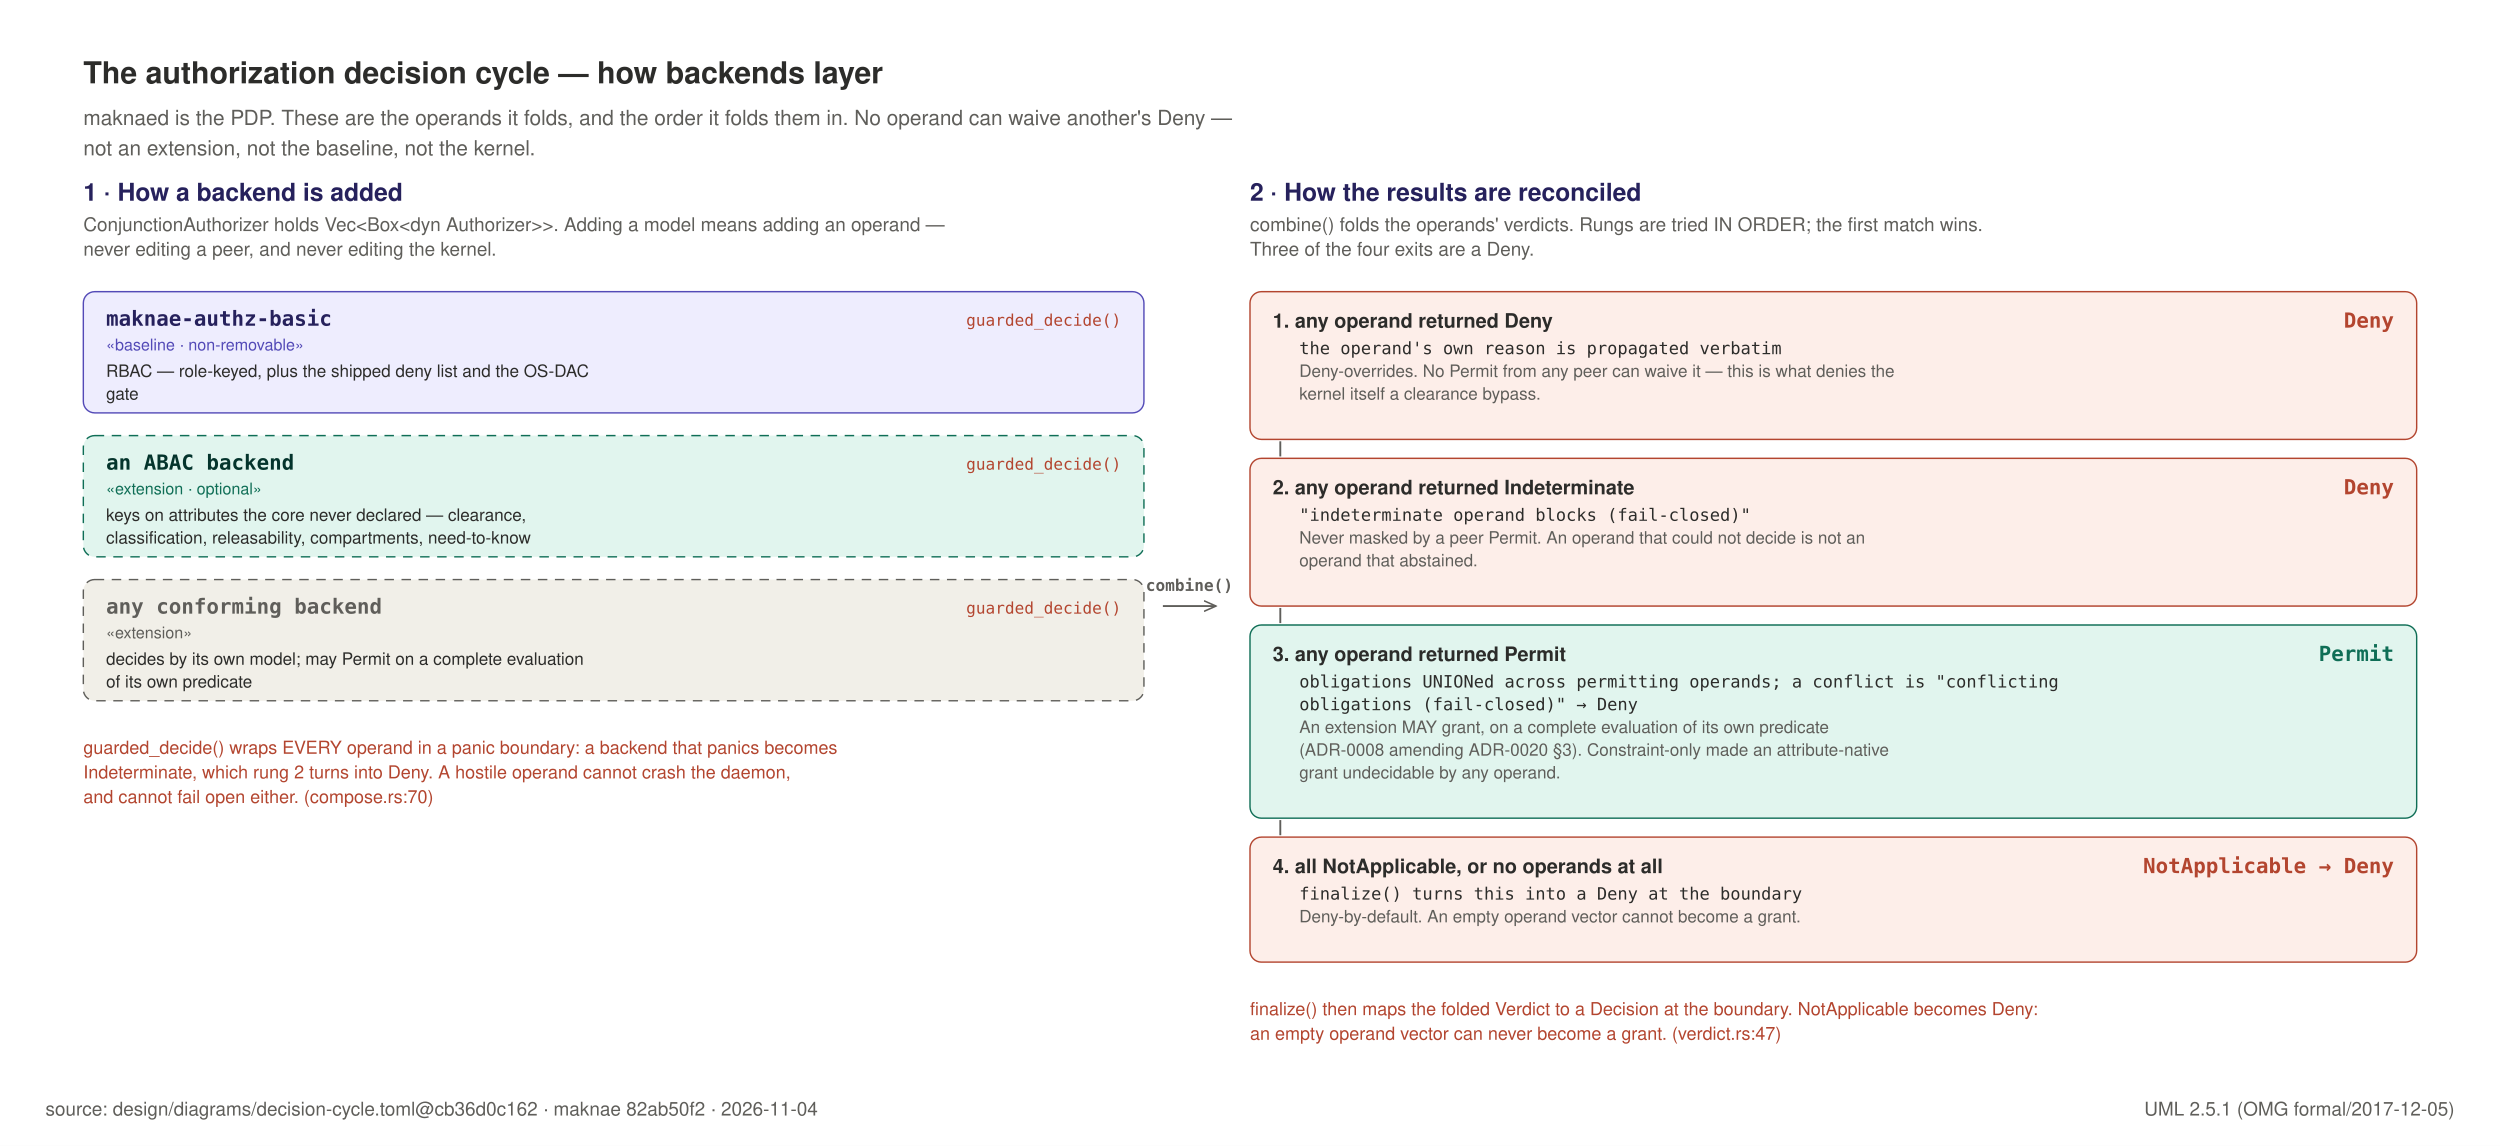
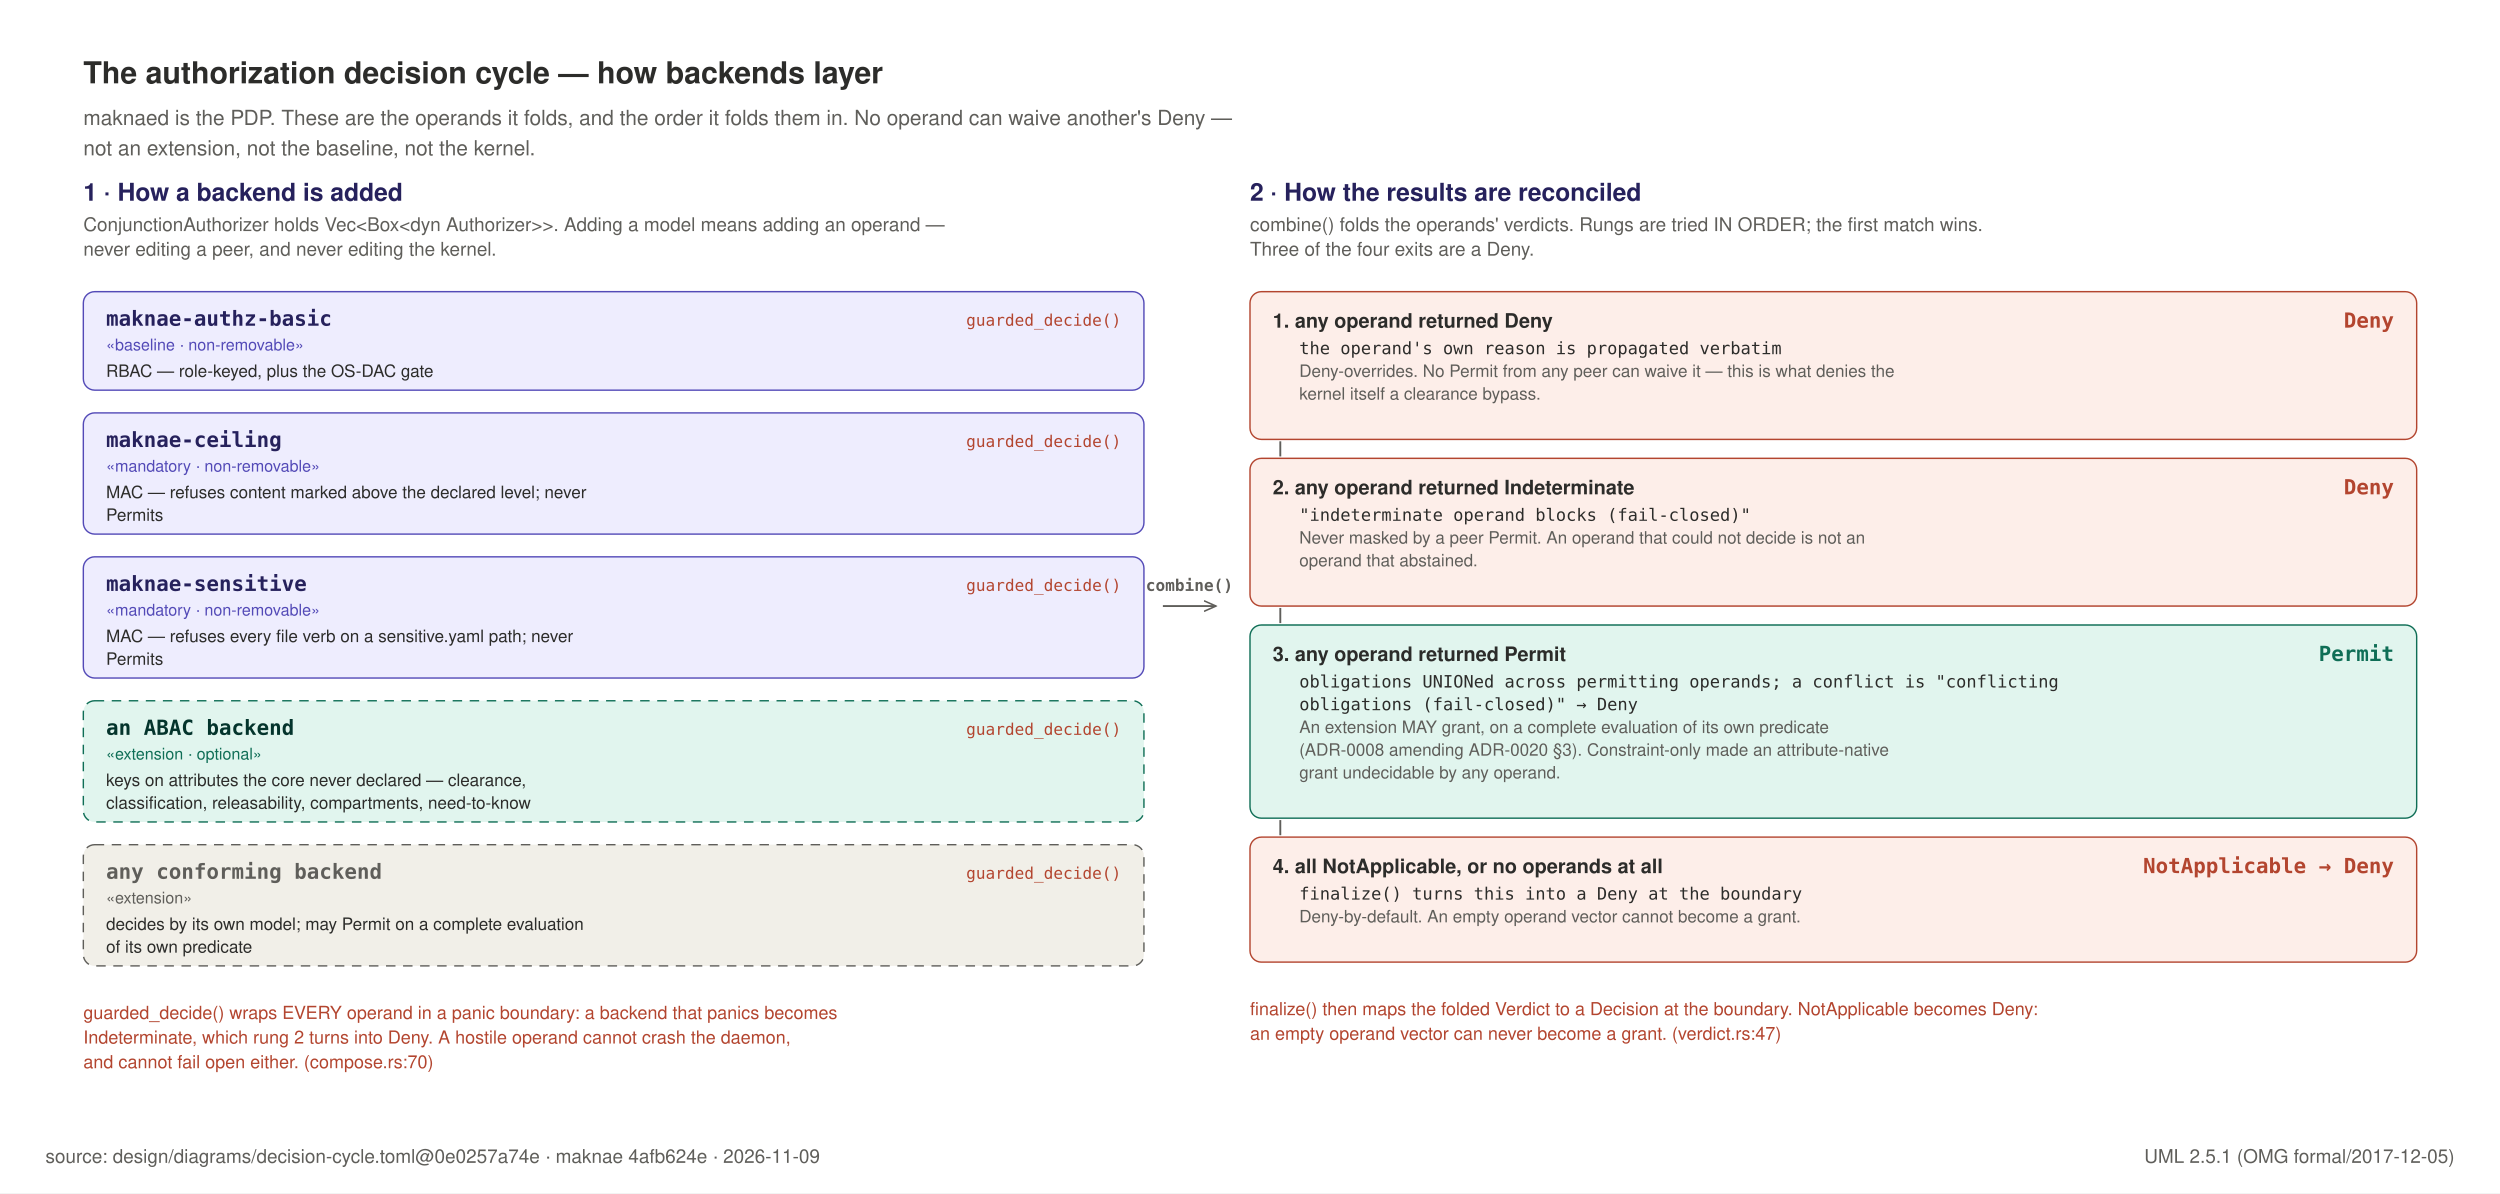
- <svg xmlns="http://www.w3.org/2000/svg" width="1320" height="605" viewBox="0 0 1320 605" role="img">
-   <rect x="0" y="0" width="1320" height="605" fill="#FFFFFF" />
+ <svg xmlns="http://www.w3.org/2000/svg" width="1320" height="630" viewBox="0 0 1320 630" role="img">
+   <rect x="0" y="0" width="1320" height="630" fill="#FFFFFF" />
  <text x="44" y="44" text-anchor="start" font-family="Helvetica, Arial, sans-serif" font-size="16" font-weight="600" fill="#2C2C2A">The authorization decision cycle — how backends layer</text>
  <text x="44" y="66" text-anchor="start" font-family="Helvetica, Arial, sans-serif" font-size="11" font-weight="400" fill="#5F5E5A">maknaed is the PDP. These are the operands it folds, and the order it folds them in. No operand can waive another's Deny —</text>
  <text x="44" y="82" text-anchor="start" font-family="Helvetica, Arial, sans-serif" font-size="11" font-weight="400" fill="#5F5E5A">not an extension, not the baseline, not the kernel.</text>
  <text x="44" y="106" text-anchor="start" font-family="Helvetica, Arial, sans-serif" font-size="13" font-weight="600" fill="#26215C">1 · How a backend is added</text>
  <text x="44" y="122" text-anchor="start" font-family="Helvetica, Arial, sans-serif" font-size="10" font-weight="400" fill="#5F5E5A">ConjunctionAuthorizer holds Vec&lt;Box&lt;dyn Authorizer&gt;&gt;. Adding a model means adding an operand —</text>
  <text x="44" y="135" text-anchor="start" font-family="Helvetica, Arial, sans-serif" font-size="10" font-weight="400" fill="#5F5E5A">never editing a peer, and never editing the kernel.</text>
-   <rect x="44" y="154" width="560" height="64" rx="6" fill="#EEEDFE" stroke="#534AB7" stroke-width="0.75" />
+   <rect x="44" y="154" width="560" height="52" rx="6" fill="#EEEDFE" stroke="#534AB7" stroke-width="0.75" />
  <text x="56" y="172" text-anchor="start" font-family="ui-monospace, SFMono-Regular, Menlo, monospace" font-size="11" font-weight="600" fill="#26215C">maknae-authz-basic</text>
  <text x="56" y="185" text-anchor="start" font-family="Helvetica, Arial, sans-serif" font-size="8.5" font-weight="400" fill="#534AB7">«baseline · non-removable»</text>
-   <text x="56" y="199" text-anchor="start" font-family="Helvetica, Arial, sans-serif" font-size="9" font-weight="400" fill="#2C2C2A">RBAC — role-keyed, plus the shipped deny list and the OS-DAC</text>
-   <text x="56" y="211" text-anchor="start" font-family="Helvetica, Arial, sans-serif" font-size="9" font-weight="400" fill="#2C2C2A">gate</text>
+   <text x="56" y="199" text-anchor="start" font-family="Helvetica, Arial, sans-serif" font-size="9" font-weight="400" fill="#2C2C2A">RBAC — role-keyed, plus the OS-DAC gate</text>
  <text x="592" y="172" text-anchor="end" font-family="ui-monospace, SFMono-Regular, Menlo, monospace" font-size="8.5" font-weight="400" fill="#B3452F">guarded_decide()</text>
-   <rect x="44" y="230" width="560" height="64" rx="6" fill="#E1F5EE" stroke="#0F6E56" stroke-width="0.75" stroke-dasharray="5 4" />
-   <text x="56" y="248" text-anchor="start" font-family="ui-monospace, SFMono-Regular, Menlo, monospace" font-size="11" font-weight="600" fill="#04342C">an ABAC backend</text>
-   <text x="56" y="261" text-anchor="start" font-family="Helvetica, Arial, sans-serif" font-size="8.5" font-weight="400" fill="#0F6E56">«extension · optional»</text>
-   <text x="56" y="275" text-anchor="start" font-family="Helvetica, Arial, sans-serif" font-size="9" font-weight="400" fill="#2C2C2A">keys on attributes the core never declared — clearance,</text>
-   <text x="56" y="287" text-anchor="start" font-family="Helvetica, Arial, sans-serif" font-size="9" font-weight="400" fill="#2C2C2A">classification, releasability, compartments, need-to-know</text>
-   <text x="592" y="248" text-anchor="end" font-family="ui-monospace, SFMono-Regular, Menlo, monospace" font-size="8.5" font-weight="400" fill="#B3452F">guarded_decide()</text>
-   <rect x="44" y="306" width="560" height="64" rx="6" fill="#F1EFE8" stroke="#5F5E5A" stroke-width="0.75" stroke-dasharray="5 4" />
-   <text x="56" y="324" text-anchor="start" font-family="ui-monospace, SFMono-Regular, Menlo, monospace" font-size="11" font-weight="600" fill="#5F5E5A">any conforming backend</text>
-   <text x="56" y="337" text-anchor="start" font-family="Helvetica, Arial, sans-serif" font-size="8.5" font-weight="400" fill="#5F5E5A">«extension»</text>
-   <text x="56" y="351" text-anchor="start" font-family="Helvetica, Arial, sans-serif" font-size="9" font-weight="400" fill="#2C2C2A">decides by its own model; may Permit on a complete evaluation</text>
-   <text x="56" y="363" text-anchor="start" font-family="Helvetica, Arial, sans-serif" font-size="9" font-weight="400" fill="#2C2C2A">of its own predicate</text>
-   <text x="592" y="324" text-anchor="end" font-family="ui-monospace, SFMono-Regular, Menlo, monospace" font-size="8.5" font-weight="400" fill="#B3452F">guarded_decide()</text>
-   <text x="44" y="398" text-anchor="start" font-family="Helvetica, Arial, sans-serif" font-size="9.5" font-weight="400" fill="#B3452F">guarded_decide() wraps EVERY operand in a panic boundary: a backend that panics becomes</text>
-   <text x="44" y="411" text-anchor="start" font-family="Helvetica, Arial, sans-serif" font-size="9.5" font-weight="400" fill="#B3452F">Indeterminate, which rung 2 turns into Deny. A hostile operand cannot crash the daemon,</text>
-   <text x="44" y="424" text-anchor="start" font-family="Helvetica, Arial, sans-serif" font-size="9.5" font-weight="400" fill="#B3452F">and cannot fail open either.  (compose.rs:70)</text>
+   <rect x="44" y="218" width="560" height="64" rx="6" fill="#EEEDFE" stroke="#534AB7" stroke-width="0.75" />
+   <text x="56" y="236" text-anchor="start" font-family="ui-monospace, SFMono-Regular, Menlo, monospace" font-size="11" font-weight="600" fill="#26215C">maknae-ceiling</text>
+   <text x="56" y="249" text-anchor="start" font-family="Helvetica, Arial, sans-serif" font-size="8.5" font-weight="400" fill="#534AB7">«mandatory · non-removable»</text>
+   <text x="56" y="263" text-anchor="start" font-family="Helvetica, Arial, sans-serif" font-size="9" font-weight="400" fill="#2C2C2A">MAC — refuses content marked above the declared level; never</text>
+   <text x="56" y="275" text-anchor="start" font-family="Helvetica, Arial, sans-serif" font-size="9" font-weight="400" fill="#2C2C2A">Permits</text>
+   <text x="592" y="236" text-anchor="end" font-family="ui-monospace, SFMono-Regular, Menlo, monospace" font-size="8.5" font-weight="400" fill="#B3452F">guarded_decide()</text>
+   <rect x="44" y="294" width="560" height="64" rx="6" fill="#EEEDFE" stroke="#534AB7" stroke-width="0.75" />
+   <text x="56" y="312" text-anchor="start" font-family="ui-monospace, SFMono-Regular, Menlo, monospace" font-size="11" font-weight="600" fill="#26215C">maknae-sensitive</text>
+   <text x="56" y="325" text-anchor="start" font-family="Helvetica, Arial, sans-serif" font-size="8.5" font-weight="400" fill="#534AB7">«mandatory · non-removable»</text>
+   <text x="56" y="339" text-anchor="start" font-family="Helvetica, Arial, sans-serif" font-size="9" font-weight="400" fill="#2C2C2A">MAC — refuses every file verb on a sensitive.yaml path; never</text>
+   <text x="56" y="351" text-anchor="start" font-family="Helvetica, Arial, sans-serif" font-size="9" font-weight="400" fill="#2C2C2A">Permits</text>
+   <text x="592" y="312" text-anchor="end" font-family="ui-monospace, SFMono-Regular, Menlo, monospace" font-size="8.5" font-weight="400" fill="#B3452F">guarded_decide()</text>
+   <rect x="44" y="370" width="560" height="64" rx="6" fill="#E1F5EE" stroke="#0F6E56" stroke-width="0.75" stroke-dasharray="5 4" />
+   <text x="56" y="388" text-anchor="start" font-family="ui-monospace, SFMono-Regular, Menlo, monospace" font-size="11" font-weight="600" fill="#04342C">an ABAC backend</text>
+   <text x="56" y="401" text-anchor="start" font-family="Helvetica, Arial, sans-serif" font-size="8.5" font-weight="400" fill="#0F6E56">«extension · optional»</text>
+   <text x="56" y="415" text-anchor="start" font-family="Helvetica, Arial, sans-serif" font-size="9" font-weight="400" fill="#2C2C2A">keys on attributes the core never declared — clearance,</text>
+   <text x="56" y="427" text-anchor="start" font-family="Helvetica, Arial, sans-serif" font-size="9" font-weight="400" fill="#2C2C2A">classification, releasability, compartments, need-to-know</text>
+   <text x="592" y="388" text-anchor="end" font-family="ui-monospace, SFMono-Regular, Menlo, monospace" font-size="8.5" font-weight="400" fill="#B3452F">guarded_decide()</text>
+   <rect x="44" y="446" width="560" height="64" rx="6" fill="#F1EFE8" stroke="#5F5E5A" stroke-width="0.75" stroke-dasharray="5 4" />
+   <text x="56" y="464" text-anchor="start" font-family="ui-monospace, SFMono-Regular, Menlo, monospace" font-size="11" font-weight="600" fill="#5F5E5A">any conforming backend</text>
+   <text x="56" y="477" text-anchor="start" font-family="Helvetica, Arial, sans-serif" font-size="8.5" font-weight="400" fill="#5F5E5A">«extension»</text>
+   <text x="56" y="491" text-anchor="start" font-family="Helvetica, Arial, sans-serif" font-size="9" font-weight="400" fill="#2C2C2A">decides by its own model; may Permit on a complete evaluation</text>
+   <text x="56" y="503" text-anchor="start" font-family="Helvetica, Arial, sans-serif" font-size="9" font-weight="400" fill="#2C2C2A">of its own predicate</text>
+   <text x="592" y="464" text-anchor="end" font-family="ui-monospace, SFMono-Regular, Menlo, monospace" font-size="8.5" font-weight="400" fill="#B3452F">guarded_decide()</text>
+   <text x="44" y="538" text-anchor="start" font-family="Helvetica, Arial, sans-serif" font-size="9.5" font-weight="400" fill="#B3452F">guarded_decide() wraps EVERY operand in a panic boundary: a backend that panics becomes</text>
+   <text x="44" y="551" text-anchor="start" font-family="Helvetica, Arial, sans-serif" font-size="9.5" font-weight="400" fill="#B3452F">Indeterminate, which rung 2 turns into Deny. A hostile operand cannot crash the daemon,</text>
+   <text x="44" y="564" text-anchor="start" font-family="Helvetica, Arial, sans-serif" font-size="9.5" font-weight="400" fill="#B3452F">and cannot fail open either.  (compose.rs:70)</text>
  <path d="M 614 320 h 28" stroke="#5F5E5A" stroke-width="1" marker-end="url(#dep2)" />
  <defs>
    <marker id="dep2" viewBox="0 0 10 10" refX="9" refY="5" markerWidth="7" markerHeight="7" orient="auto-start-reverse">
      <path d="M 0 1 L 9 5 L 0 9" fill="none" stroke="#5F5E5A" stroke-width="1.2" />
    </marker>
  </defs>
  <text x="628" y="312" text-anchor="middle" font-family="ui-monospace, SFMono-Regular, Menlo, monospace" font-size="8.5" font-weight="600" fill="#5F5E5A">combine()</text>
  <text x="660" y="106" text-anchor="start" font-family="Helvetica, Arial, sans-serif" font-size="13" font-weight="600" fill="#26215C">2 · How the results are reconciled</text>
  <text x="660" y="122" text-anchor="start" font-family="Helvetica, Arial, sans-serif" font-size="10" font-weight="400" fill="#5F5E5A">combine() folds the operands' verdicts. Rungs are tried IN ORDER; the first match wins.</text>
  <text x="660" y="135" text-anchor="start" font-family="Helvetica, Arial, sans-serif" font-size="10" font-weight="400" fill="#5F5E5A">Three of the four exits are a Deny.</text>
  <rect x="660" y="154" width="616" height="78" rx="6" fill="#FDEEE9" stroke="#B3452F" stroke-width="0.75" />
  <text x="672" y="173" text-anchor="start" font-family="Helvetica, Arial, sans-serif" font-size="10.5" font-weight="600" fill="#2C2C2A">1.  any operand returned Deny</text>
  <text x="1264" y="173" text-anchor="end" font-family="ui-monospace, SFMono-Regular, Menlo, monospace" font-size="11" font-weight="700" fill="#B3452F">Deny</text>
  <text x="686" y="187" text-anchor="start" font-family="ui-monospace, SFMono-Regular, Menlo, monospace" font-size="9" font-weight="400" fill="#2C2C2A">the operand's own reason is propagated verbatim</text>
  <text x="686" y="199" text-anchor="start" font-family="Helvetica, Arial, sans-serif" font-size="9" font-weight="400" fill="#5F5E5A">Deny-overrides. No Permit from any peer can waive it — this is what denies the</text>
  <text x="686" y="211" text-anchor="start" font-family="Helvetica, Arial, sans-serif" font-size="9" font-weight="400" fill="#5F5E5A">kernel itself a clearance bypass.</text>
  <line x1="676" y1="233" x2="676" y2="241" stroke="#5F5E5A" stroke-width="1" />
  <rect x="660" y="242" width="616" height="78" rx="6" fill="#FDEEE9" stroke="#B3452F" stroke-width="0.75" />
  <text x="672" y="261" text-anchor="start" font-family="Helvetica, Arial, sans-serif" font-size="10.5" font-weight="600" fill="#2C2C2A">2.  any operand returned Indeterminate</text>
  <text x="1264" y="261" text-anchor="end" font-family="ui-monospace, SFMono-Regular, Menlo, monospace" font-size="11" font-weight="700" fill="#B3452F">Deny</text>
  <text x="686" y="275" text-anchor="start" font-family="ui-monospace, SFMono-Regular, Menlo, monospace" font-size="9" font-weight="400" fill="#2C2C2A">"indeterminate operand blocks (fail-closed)"</text>
  <text x="686" y="287" text-anchor="start" font-family="Helvetica, Arial, sans-serif" font-size="9" font-weight="400" fill="#5F5E5A">Never masked by a peer Permit. An operand that could not decide is not an</text>
  <text x="686" y="299" text-anchor="start" font-family="Helvetica, Arial, sans-serif" font-size="9" font-weight="400" fill="#5F5E5A">operand that abstained.</text>
  <line x1="676" y1="321" x2="676" y2="329" stroke="#5F5E5A" stroke-width="1" />
  <rect x="660" y="330" width="616" height="102" rx="6" fill="#E1F5EE" stroke="#0F6E56" stroke-width="0.75" />
  <text x="672" y="349" text-anchor="start" font-family="Helvetica, Arial, sans-serif" font-size="10.5" font-weight="600" fill="#2C2C2A">3.  any operand returned Permit</text>
  <text x="1264" y="349" text-anchor="end" font-family="ui-monospace, SFMono-Regular, Menlo, monospace" font-size="11" font-weight="700" fill="#0F6E56">Permit</text>
  <text x="686" y="363" text-anchor="start" font-family="ui-monospace, SFMono-Regular, Menlo, monospace" font-size="9" font-weight="400" fill="#2C2C2A">obligations UNIONed across permitting operands; a conflict is "conflicting</text>
  <text x="686" y="375" text-anchor="start" font-family="ui-monospace, SFMono-Regular, Menlo, monospace" font-size="9" font-weight="400" fill="#2C2C2A">obligations (fail-closed)" → Deny</text>
  <text x="686" y="387" text-anchor="start" font-family="Helvetica, Arial, sans-serif" font-size="9" font-weight="400" fill="#5F5E5A">An extension MAY grant, on a complete evaluation of its own predicate</text>
  <text x="686" y="399" text-anchor="start" font-family="Helvetica, Arial, sans-serif" font-size="9" font-weight="400" fill="#5F5E5A">(ADR-0008 amending ADR-0020 §3). Constraint-only made an attribute-native</text>
  <text x="686" y="411" text-anchor="start" font-family="Helvetica, Arial, sans-serif" font-size="9" font-weight="400" fill="#5F5E5A">grant undecidable by any operand.</text>
  <line x1="676" y1="433" x2="676" y2="441" stroke="#5F5E5A" stroke-width="1" />
  <rect x="660" y="442" width="616" height="66" rx="6" fill="#FDEEE9" stroke="#B3452F" stroke-width="0.75" />
  <text x="672" y="461" text-anchor="start" font-family="Helvetica, Arial, sans-serif" font-size="10.5" font-weight="600" fill="#2C2C2A">4.  all NotApplicable, or no operands at all</text>
  <text x="1264" y="461" text-anchor="end" font-family="ui-monospace, SFMono-Regular, Menlo, monospace" font-size="11" font-weight="700" fill="#B3452F">NotApplicable → Deny</text>
  <text x="686" y="475" text-anchor="start" font-family="ui-monospace, SFMono-Regular, Menlo, monospace" font-size="9" font-weight="400" fill="#2C2C2A">finalize() turns this into a Deny at the boundary</text>
  <text x="686" y="487" text-anchor="start" font-family="Helvetica, Arial, sans-serif" font-size="9" font-weight="400" fill="#5F5E5A">Deny-by-default. An empty operand vector cannot become a grant.</text>
  <text x="660" y="536" text-anchor="start" font-family="Helvetica, Arial, sans-serif" font-size="9.5" font-weight="400" fill="#B3452F">finalize() then maps the folded Verdict to a Decision at the boundary. NotApplicable becomes Deny:</text>
  <text x="660" y="549" text-anchor="start" font-family="Helvetica, Arial, sans-serif" font-size="9.5" font-weight="400" fill="#B3452F">an empty operand vector can never become a grant. (verdict.rs:47)</text>
-   <text x="24" y="589" text-anchor="start" font-family="Helvetica, Arial, sans-serif" font-size="10" font-weight="400" fill="#5F5E5A">source: design/diagrams/decision-cycle.toml@cb36d0c162 · maknae 82ab50f2 · 2026-11-04</text>
-   <text x="1296" y="589" text-anchor="end" font-family="Helvetica, Arial, sans-serif" font-size="10" font-weight="400" fill="#5F5E5A">UML 2.5.1 (OMG formal/2017-12-05)</text>
+   <text x="24" y="614" text-anchor="start" font-family="Helvetica, Arial, sans-serif" font-size="10" font-weight="400" fill="#5F5E5A">source: design/diagrams/decision-cycle.toml@0e0257a74e · maknae 4afb624e · 2026-11-09</text>
+   <text x="1296" y="614" text-anchor="end" font-family="Helvetica, Arial, sans-serif" font-size="10" font-weight="400" fill="#5F5E5A">UML 2.5.1 (OMG formal/2017-12-05)</text>
</svg>
